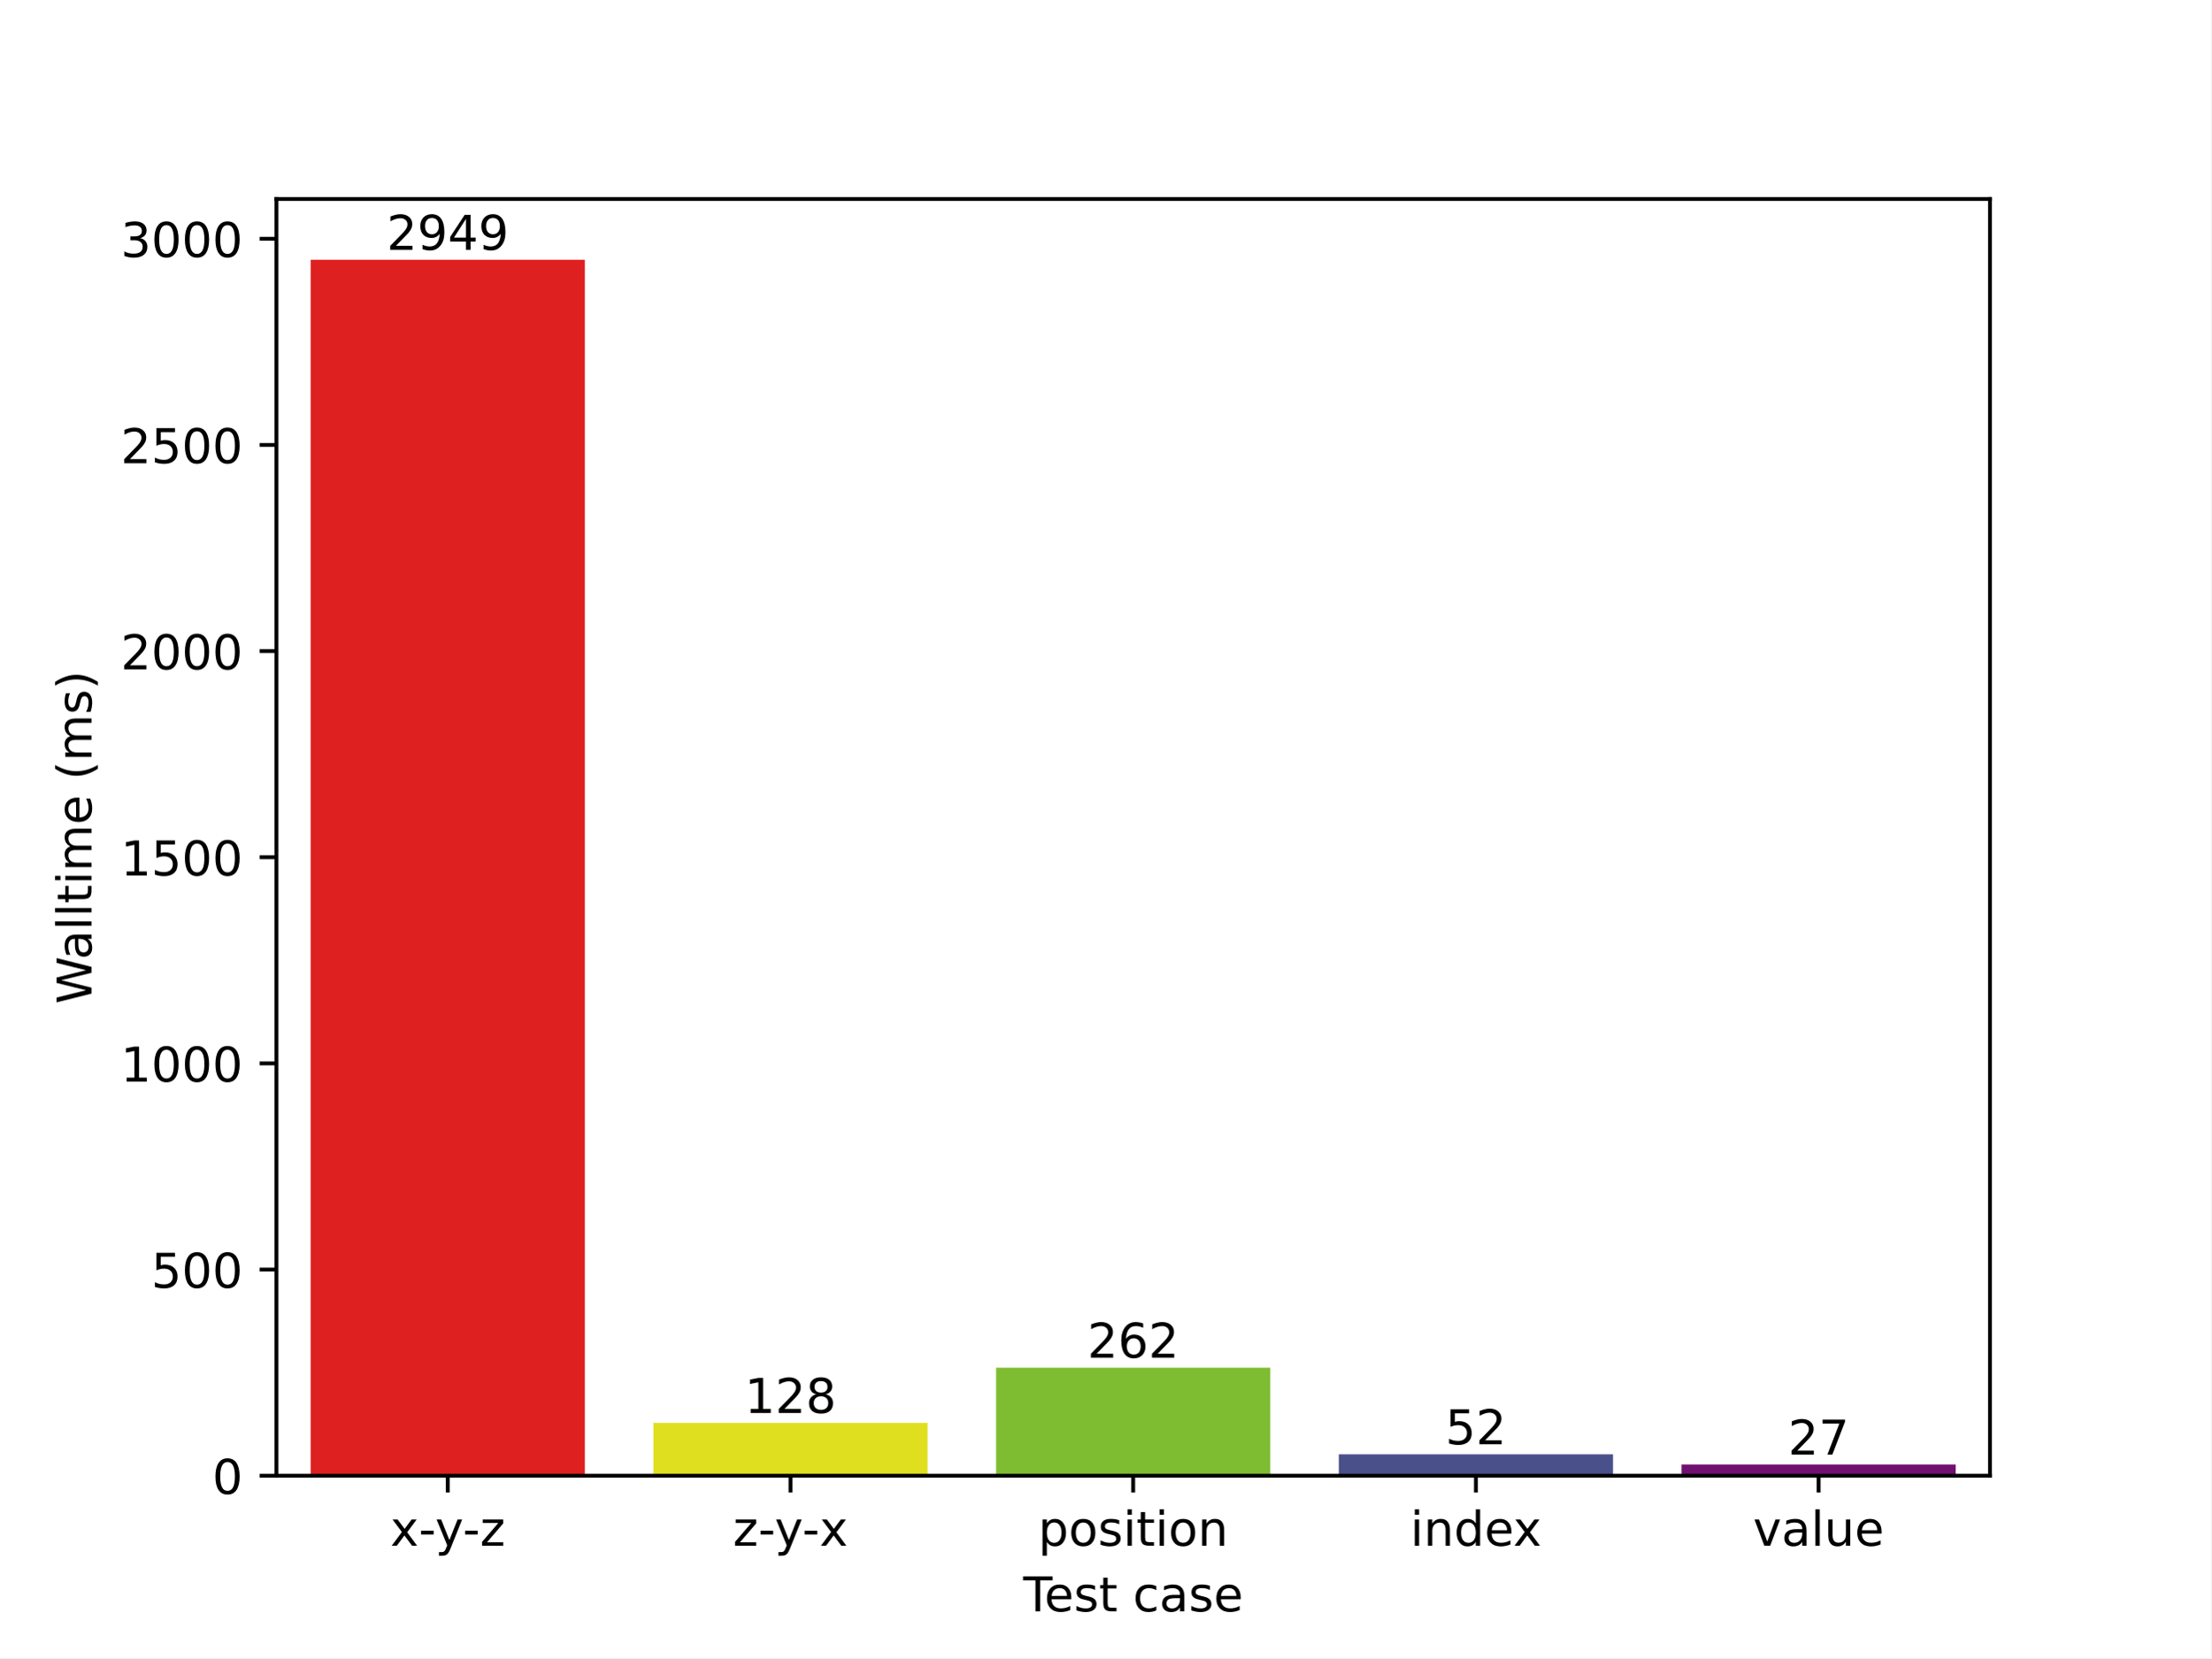
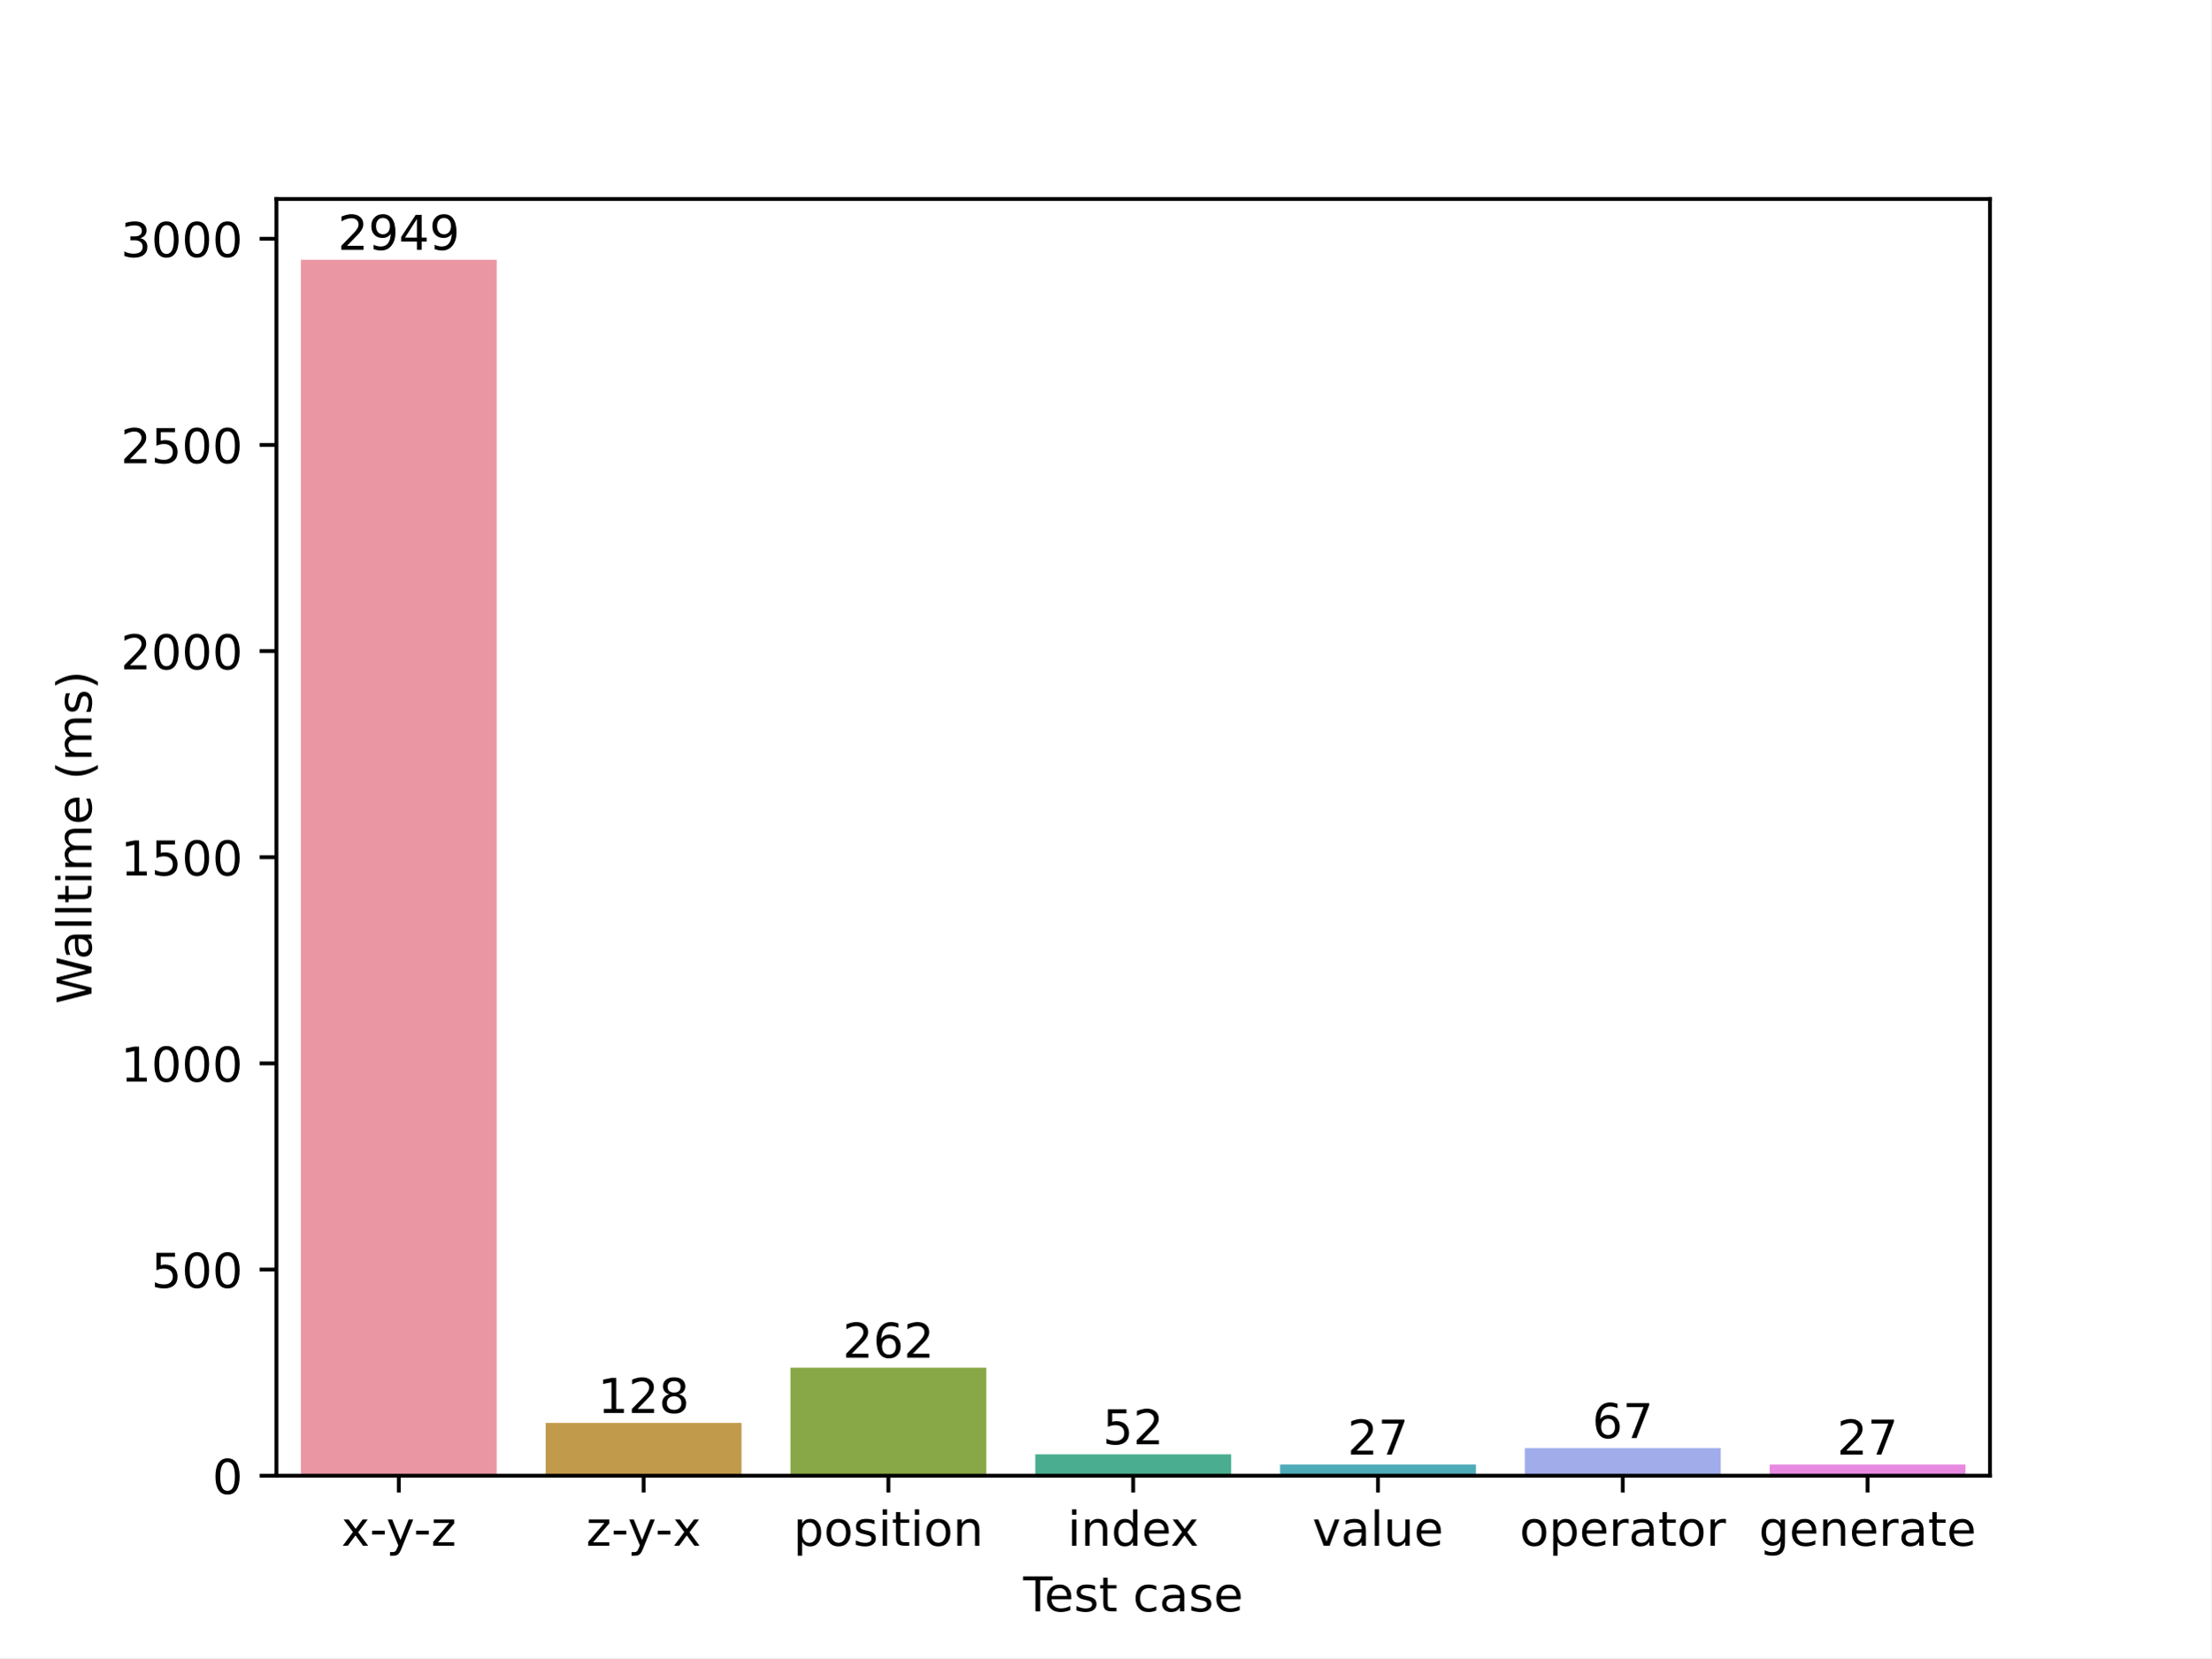
<svg xmlns="http://www.w3.org/2000/svg" xmlns:xlink="http://www.w3.org/1999/xlink" width="460.8pt" height="345.6pt" viewBox="0 0 460.8 345.6" version="1.1">
  <defs>
    <style type="text/css">*{stroke-linejoin: round; stroke-linecap: butt}</style>
  </defs>
  <g id="figure_1">
    <g id="patch_1">
      <path d="M 0 345.6  L 460.8 345.6  L 460.8 0  L 0 0  z " style="fill: #ffffff" />
    </g>
    <g id="axes_1">
      <g id="patch_2">
        <path d="M 57.6 307.584  L 414.72 307.584  L 414.72 41.472  L 57.6 41.472  z " style="fill: #ffffff" />
      </g>
      <g id="patch_3">
-         <path d="M 64.742 307.584  L 121.882 307.584  L 121.882 54.144  L 64.742 54.144  z " clip-path="url(#p4114e4a09f)" style="fill: #df2020" />
+         <path d="M 62.702 307.584  L 103.515 307.584  L 103.515 54.144  L 62.702 54.144  z " clip-path="url(#p361989923f)" style="fill: #ea96a3" />
      </g>
      <g id="patch_4">
-         <path d="M 136.166 307.584  L 193.306 307.584  L 193.306 296.584  L 136.166 296.584  z " clip-path="url(#p4114e4a09f)" style="fill: #dfdf20" />
+         <path d="M 113.719 307.584  L 154.533 307.584  L 154.533 296.584  L 113.719 296.584  z " clip-path="url(#p361989923f)" style="fill: #c29a4b" />
      </g>
      <g id="patch_5">
-         <path d="M 207.59 307.584  L 264.73 307.584  L 264.73 285.067  L 207.59 285.067  z " clip-path="url(#p4114e4a09f)" style="fill: #7ebd31" />
+         <path d="M 164.736 307.584  L 205.55 307.584  L 205.55 285.067  L 164.736 285.067  z " clip-path="url(#p361989923f)" style="fill: #88a746" />
      </g>
      <g id="patch_6">
-         <path d="M 279.014 307.584  L 336.154 307.584  L 336.154 303.115  L 279.014 303.115  z " clip-path="url(#p4114e4a09f)" style="fill: #4a5089" />
+         <path d="M 215.753 307.584  L 256.567 307.584  L 256.567 303.115  L 215.753 303.115  z " clip-path="url(#p361989923f)" style="fill: #4aad8f" />
      </g>
      <g id="patch_7">
-         <path d="M 350.438 307.584  L 407.578 307.584  L 407.578 305.264  L 350.438 305.264  z " clip-path="url(#p4114e4a09f)" style="fill: #701070" />
+         <path d="M 266.77 307.584  L 307.584 307.584  L 307.584 305.264  L 266.77 305.264  z " clip-path="url(#p361989923f)" style="fill: #4eabb8" />
+       </g>
+       <g id="patch_8">
+         <path d="M 317.787 307.584  L 358.601 307.584  L 358.601 301.826  L 317.787 301.826  z " clip-path="url(#p361989923f)" style="fill: #a0adea" />
+       </g>
+       <g id="patch_9">
+         <path d="M 368.805 307.584  L 409.618 307.584  L 409.618 305.264  L 368.805 305.264  z " clip-path="url(#p361989923f)" style="fill: #e78ae0" />
      </g>
      <g id="matplotlib.axis_1">
        <g id="xtick_1">
          <g id="line2d_1">
            <defs>
-               <path id="ma3098ca277" d="M 0 0  L 0 3.5  " style="stroke: #000000; stroke-width: 0.8" />
+               <path id="maf562fe279" d="M 0 0  L 0 3.5  " style="stroke: #000000; stroke-width: 0.8" />
            </defs>
            <g>
-               <use xlink:href="#ma3098ca277" x="93.312" y="307.584" style="stroke: #000000; stroke-width: 0.8" />
+               <use xlink:href="#maf562fe279" x="83.109" y="307.584" style="stroke: #000000; stroke-width: 0.8" />
            </g>
          </g>
          <g id="text_1">
-             <g transform="translate(81.33622 322.1824)scale(0.1 -0.1)">
+             <g transform="translate(71.13279 322.1824)scale(0.1 -0.1)">
              <defs>
                <path id="DejaVuSans-78" d="M 3513 3500  L 2247 1797  L 3578 0  L 2900 0  L 1881 1375  L 863 0  L 184 0  L 1544 1831  L 300 3500  L 978 3500  L 1906 2253  L 2834 3500  L 3513 3500  z " transform="scale(0.015625)" />
                <path id="DejaVuSans-2d" d="M 313 2009  L 1997 2009  L 1997 1497  L 313 1497  L 313 2009  z " transform="scale(0.015625)" />
                <path id="DejaVuSans-79" d="M 2059 -325  Q 1816 -950 1584 -1140  Q 1353 -1331 966 -1331  L 506 -1331  L 506 -850  L 844 -850  Q 1081 -850 1212 -737  Q 1344 -625 1503 -206  L 1606 56  L 191 3500  L 800 3500  L 1894 763  L 2988 3500  L 3597 3500  L 2059 -325  z " transform="scale(0.015625)" />
                <path id="DejaVuSans-7a" d="M 353 3500  L 3084 3500  L 3084 2975  L 922 459  L 3084 459  L 3084 0  L 275 0  L 275 525  L 2438 3041  L 353 3041  L 353 3500  z " transform="scale(0.015625)" />
              </defs>
              <use xlink:href="#DejaVuSans-78" />
              <use xlink:href="#DejaVuSans-2d" x="59.18" />
              <use xlink:href="#DejaVuSans-79" x="93.514" />
              <use xlink:href="#DejaVuSans-2d" x="150.943" />
              <use xlink:href="#DejaVuSans-7a" x="187.027" />
            </g>
          </g>
        </g>
        <g id="xtick_2">
          <g id="line2d_2">
            <g>
-               <use xlink:href="#ma3098ca277" x="164.736" y="307.584" style="stroke: #000000; stroke-width: 0.8" />
+               <use xlink:href="#maf562fe279" x="134.126" y="307.584" style="stroke: #000000; stroke-width: 0.8" />
            </g>
          </g>
          <g id="text_2">
-             <g transform="translate(152.7602 322.1824)scale(0.1 -0.1)">
+             <g transform="translate(122.1499 322.1824)scale(0.1 -0.1)">
              <use xlink:href="#DejaVuSans-7a" />
              <use xlink:href="#DejaVuSans-2d" x="52.49" />
              <use xlink:href="#DejaVuSans-79" x="86.824" />
              <use xlink:href="#DejaVuSans-2d" x="144.254" />
              <use xlink:href="#DejaVuSans-78" x="180.338" />
            </g>
          </g>
        </g>
        <g id="xtick_3">
          <g id="line2d_3">
            <g>
-               <use xlink:href="#ma3098ca277" x="236.16" y="307.584" style="stroke: #000000; stroke-width: 0.8" />
+               <use xlink:href="#maf562fe279" x="185.143" y="307.584" style="stroke: #000000; stroke-width: 0.8" />
            </g>
          </g>
          <g id="text_3">
-             <g transform="translate(216.3553 322.1824)scale(0.1 -0.1)">
+             <g transform="translate(165.3382 322.1824)scale(0.1 -0.1)">
              <defs>
                <path id="DejaVuSans-70" d="M 1159 525  L 1159 -1331  L 581 -1331  L 581 3500  L 1159 3500  L 1159 2969  Q 1341 3281 1617 3432  Q 1894 3584 2278 3584  Q 2916 3584 3314 3078  Q 3713 2572 3713 1747  Q 3713 922 3314 415  Q 2916 -91 2278 -91  Q 1894 -91 1617 61  Q 1341 213 1159 525  z M 3116 1747  Q 3116 2381 2855 2742  Q 2594 3103 2138 3103  Q 1681 3103 1420 2742  Q 1159 2381 1159 1747  Q 1159 1113 1420 752  Q 1681 391 2138 391  Q 2594 391 2855 752  Q 3116 1113 3116 1747  z " transform="scale(0.015625)" />
                <path id="DejaVuSans-6f" d="M 1959 3097  Q 1497 3097 1228 2736  Q 959 2375 959 1747  Q 959 1119 1226 758  Q 1494 397 1959 397  Q 2419 397 2687 759  Q 2956 1122 2956 1747  Q 2956 2369 2687 2733  Q 2419 3097 1959 3097  z M 1959 3584  Q 2709 3584 3137 3096  Q 3566 2609 3566 1747  Q 3566 888 3137 398  Q 2709 -91 1959 -91  Q 1206 -91 779 398  Q 353 888 353 1747  Q 353 2609 779 3096  Q 1206 3584 1959 3584  z " transform="scale(0.015625)" />
                <path id="DejaVuSans-73" d="M 2834 3397  L 2834 2853  Q 2591 2978 2328 3040  Q 2066 3103 1784 3103  Q 1356 3103 1142 2972  Q 928 2841 928 2578  Q 928 2378 1081 2264  Q 1234 2150 1697 2047  L 1894 2003  Q 2506 1872 2764 1633  Q 3022 1394 3022 966  Q 3022 478 2636 193  Q 2250 -91 1575 -91  Q 1294 -91 989 -36  Q 684 19 347 128  L 347 722  Q 666 556 975 473  Q 1284 391 1588 391  Q 1994 391 2212 530  Q 2431 669 2431 922  Q 2431 1156 2273 1281  Q 2116 1406 1581 1522  L 1381 1569  Q 847 1681 609 1914  Q 372 2147 372 2553  Q 372 3047 722 3315  Q 1072 3584 1716 3584  Q 2034 3584 2315 3537  Q 2597 3491 2834 3397  z " transform="scale(0.015625)" />
                <path id="DejaVuSans-69" d="M 603 3500  L 1178 3500  L 1178 0  L 603 0  L 603 3500  z M 603 4863  L 1178 4863  L 1178 4134  L 603 4134  L 603 4863  z " transform="scale(0.015625)" />
                <path id="DejaVuSans-74" d="M 1172 4494  L 1172 3500  L 2356 3500  L 2356 3053  L 1172 3053  L 1172 1153  Q 1172 725 1289 603  Q 1406 481 1766 481  L 2356 481  L 2356 0  L 1766 0  Q 1100 0 847 248  Q 594 497 594 1153  L 594 3053  L 172 3053  L 172 3500  L 594 3500  L 594 4494  L 1172 4494  z " transform="scale(0.015625)" />
                <path id="DejaVuSans-6e" d="M 3513 2113  L 3513 0  L 2938 0  L 2938 2094  Q 2938 2591 2744 2837  Q 2550 3084 2163 3084  Q 1697 3084 1428 2787  Q 1159 2491 1159 1978  L 1159 0  L 581 0  L 581 3500  L 1159 3500  L 1159 2956  Q 1366 3272 1645 3428  Q 1925 3584 2291 3584  Q 2894 3584 3203 3211  Q 3513 2838 3513 2113  z " transform="scale(0.015625)" />
              </defs>
              <use xlink:href="#DejaVuSans-70" />
              <use xlink:href="#DejaVuSans-6f" x="63.477" />
              <use xlink:href="#DejaVuSans-73" x="124.658" />
              <use xlink:href="#DejaVuSans-69" x="176.758" />
              <use xlink:href="#DejaVuSans-74" x="204.541" />
              <use xlink:href="#DejaVuSans-69" x="243.75" />
              <use xlink:href="#DejaVuSans-6f" x="271.533" />
              <use xlink:href="#DejaVuSans-6e" x="332.715" />
            </g>
          </g>
        </g>
        <g id="xtick_4">
          <g id="line2d_4">
            <g>
-               <use xlink:href="#ma3098ca277" x="307.584" y="307.584" style="stroke: #000000; stroke-width: 0.8" />
+               <use xlink:href="#maf562fe279" x="236.16" y="307.584" style="stroke: #000000; stroke-width: 0.8" />
            </g>
          </g>
          <g id="text_4">
-             <g transform="translate(293.9035 322.1824)scale(0.1 -0.1)">
+             <g transform="translate(222.4795 322.1824)scale(0.1 -0.1)">
              <defs>
                <path id="DejaVuSans-64" d="M 2906 2969  L 2906 4863  L 3481 4863  L 3481 0  L 2906 0  L 2906 525  Q 2725 213 2448 61  Q 2172 -91 1784 -91  Q 1150 -91 751 415  Q 353 922 353 1747  Q 353 2572 751 3078  Q 1150 3584 1784 3584  Q 2172 3584 2448 3432  Q 2725 3281 2906 2969  z M 947 1747  Q 947 1113 1208 752  Q 1469 391 1925 391  Q 2381 391 2643 752  Q 2906 1113 2906 1747  Q 2906 2381 2643 2742  Q 2381 3103 1925 3103  Q 1469 3103 1208 2742  Q 947 2381 947 1747  z " transform="scale(0.015625)" />
                <path id="DejaVuSans-65" d="M 3597 1894  L 3597 1613  L 953 1613  Q 991 1019 1311 708  Q 1631 397 2203 397  Q 2534 397 2845 478  Q 3156 559 3463 722  L 3463 178  Q 3153 47 2828 -22  Q 2503 -91 2169 -91  Q 1331 -91 842 396  Q 353 884 353 1716  Q 353 2575 817 3079  Q 1281 3584 2069 3584  Q 2775 3584 3186 3129  Q 3597 2675 3597 1894  z M 3022 2063  Q 3016 2534 2758 2815  Q 2500 3097 2075 3097  Q 1594 3097 1305 2825  Q 1016 2553 972 2059  L 3022 2063  z " transform="scale(0.015625)" />
              </defs>
              <use xlink:href="#DejaVuSans-69" />
              <use xlink:href="#DejaVuSans-6e" x="27.783" />
              <use xlink:href="#DejaVuSans-64" x="91.162" />
              <use xlink:href="#DejaVuSans-65" x="154.639" />
              <use xlink:href="#DejaVuSans-78" x="214.412" />
            </g>
          </g>
        </g>
        <g id="xtick_5">
          <g id="line2d_5">
            <g>
-               <use xlink:href="#ma3098ca277" x="379.008" y="307.584" style="stroke: #000000; stroke-width: 0.8" />
+               <use xlink:href="#maf562fe279" x="287.177" y="307.584" style="stroke: #000000; stroke-width: 0.8" />
            </g>
          </g>
          <g id="text_5">
-             <g transform="translate(365.3502 322.1824)scale(0.1 -0.1)">
+             <g transform="translate(273.5193 322.1824)scale(0.1 -0.1)">
              <defs>
                <path id="DejaVuSans-76" d="M 191 3500  L 800 3500  L 1894 563  L 2988 3500  L 3597 3500  L 2284 0  L 1503 0  L 191 3500  z " transform="scale(0.015625)" />
                <path id="DejaVuSans-61" d="M 2194 1759  Q 1497 1759 1228 1600  Q 959 1441 959 1056  Q 959 750 1161 570  Q 1363 391 1709 391  Q 2188 391 2477 730  Q 2766 1069 2766 1631  L 2766 1759  L 2194 1759  z M 3341 1997  L 3341 0  L 2766 0  L 2766 531  Q 2569 213 2275 61  Q 1981 -91 1556 -91  Q 1019 -91 701 211  Q 384 513 384 1019  Q 384 1609 779 1909  Q 1175 2209 1959 2209  L 2766 2209  L 2766 2266  Q 2766 2663 2505 2880  Q 2244 3097 1772 3097  Q 1472 3097 1187 3025  Q 903 2953 641 2809  L 641 3341  Q 956 3463 1253 3523  Q 1550 3584 1831 3584  Q 2591 3584 2966 3190  Q 3341 2797 3341 1997  z " transform="scale(0.015625)" />
                <path id="DejaVuSans-6c" d="M 603 4863  L 1178 4863  L 1178 0  L 603 0  L 603 4863  z " transform="scale(0.015625)" />
                <path id="DejaVuSans-75" d="M 544 1381  L 544 3500  L 1119 3500  L 1119 1403  Q 1119 906 1312 657  Q 1506 409 1894 409  Q 2359 409 2629 706  Q 2900 1003 2900 1516  L 2900 3500  L 3475 3500  L 3475 0  L 2900 0  L 2900 538  Q 2691 219 2414 64  Q 2138 -91 1772 -91  Q 1169 -91 856 284  Q 544 659 544 1381  z M 1991 3584  L 1991 3584  z " transform="scale(0.015625)" />
              </defs>
              <use xlink:href="#DejaVuSans-76" />
              <use xlink:href="#DejaVuSans-61" x="59.18" />
              <use xlink:href="#DejaVuSans-6c" x="120.459" />
              <use xlink:href="#DejaVuSans-75" x="148.242" />
              <use xlink:href="#DejaVuSans-65" x="211.621" />
            </g>
          </g>
        </g>
-         <g id="text_6">
+         <g id="xtick_6">
+           <g id="line2d_6">
+             <g>
+               <use xlink:href="#maf562fe279" x="338.194" y="307.584" style="stroke: #000000; stroke-width: 0.8" />
+             </g>
+           </g>
+           <g id="text_6">
+             <g transform="translate(316.6896 322.1824)scale(0.1 -0.1)">
+               <defs>
+                 <path id="DejaVuSans-72" d="M 2631 2963  Q 2534 3019 2420 3045  Q 2306 3072 2169 3072  Q 1681 3072 1420 2755  Q 1159 2438 1159 1844  L 1159 0  L 581 0  L 581 3500  L 1159 3500  L 1159 2956  Q 1341 3275 1631 3429  Q 1922 3584 2338 3584  Q 2397 3584 2469 3576  Q 2541 3569 2628 3553  L 2631 2963  z " transform="scale(0.015625)" />
+               </defs>
+               <use xlink:href="#DejaVuSans-6f" />
+               <use xlink:href="#DejaVuSans-70" x="61.182" />
+               <use xlink:href="#DejaVuSans-65" x="124.658" />
+               <use xlink:href="#DejaVuSans-72" x="186.182" />
+               <use xlink:href="#DejaVuSans-61" x="227.295" />
+               <use xlink:href="#DejaVuSans-74" x="288.574" />
+               <use xlink:href="#DejaVuSans-6f" x="327.783" />
+               <use xlink:href="#DejaVuSans-72" x="388.965" />
+             </g>
+           </g>
+         </g>
+         <g id="xtick_7">
+           <g id="line2d_7">
+             <g>
+               <use xlink:href="#maf562fe279" x="389.211" y="307.584" style="stroke: #000000; stroke-width: 0.8" />
+             </g>
+           </g>
+           <g id="text_7">
+             <g transform="translate(366.5591 322.1824)scale(0.1 -0.1)">
+               <defs>
+                 <path id="DejaVuSans-67" d="M 2906 1791  Q 2906 2416 2648 2759  Q 2391 3103 1925 3103  Q 1463 3103 1205 2759  Q 947 2416 947 1791  Q 947 1169 1205 825  Q 1463 481 1925 481  Q 2391 481 2648 825  Q 2906 1169 2906 1791  z M 3481 434  Q 3481 -459 3084 -895  Q 2688 -1331 1869 -1331  Q 1566 -1331 1297 -1286  Q 1028 -1241 775 -1147  L 775 -588  Q 1028 -725 1275 -790  Q 1522 -856 1778 -856  Q 2344 -856 2625 -561  Q 2906 -266 2906 331  L 2906 616  Q 2728 306 2450 153  Q 2172 0 1784 0  Q 1141 0 747 490  Q 353 981 353 1791  Q 353 2603 747 3093  Q 1141 3584 1784 3584  Q 2172 3584 2450 3431  Q 2728 3278 2906 2969  L 2906 3500  L 3481 3500  L 3481 434  z " transform="scale(0.015625)" />
+               </defs>
+               <use xlink:href="#DejaVuSans-67" />
+               <use xlink:href="#DejaVuSans-65" x="63.477" />
+               <use xlink:href="#DejaVuSans-6e" x="125" />
+               <use xlink:href="#DejaVuSans-65" x="188.379" />
+               <use xlink:href="#DejaVuSans-72" x="249.902" />
+               <use xlink:href="#DejaVuSans-61" x="291.016" />
+               <use xlink:href="#DejaVuSans-74" x="352.295" />
+               <use xlink:href="#DejaVuSans-65" x="391.504" />
+             </g>
+           </g>
+         </g>
+         <g id="text_8">
          <g transform="translate(213.2311 335.8606)scale(0.1 -0.1)">
            <defs>
              <path id="DejaVuSans-54" d="M -19 4666  L 3928 4666  L 3928 4134  L 2272 4134  L 2272 0  L 1638 0  L 1638 4134  L -19 4134  L -19 4666  z " transform="scale(0.015625)" />
              <path id="DejaVuSans-20" transform="scale(0.015625)" />
              <path id="DejaVuSans-63" d="M 3122 3366  L 3122 2828  Q 2878 2963 2633 3030  Q 2388 3097 2138 3097  Q 1578 3097 1268 2742  Q 959 2388 959 1747  Q 959 1106 1268 751  Q 1578 397 2138 397  Q 2388 397 2633 464  Q 2878 531 3122 666  L 3122 134  Q 2881 22 2623 -34  Q 2366 -91 2075 -91  Q 1284 -91 818 406  Q 353 903 353 1747  Q 353 2603 823 3093  Q 1294 3584 2113 3584  Q 2378 3584 2631 3529  Q 2884 3475 3122 3366  z " transform="scale(0.015625)" />
            </defs>
            <use xlink:href="#DejaVuSans-54" />
            <use xlink:href="#DejaVuSans-65" x="44.084" />
            <use xlink:href="#DejaVuSans-73" x="105.607" />
            <use xlink:href="#DejaVuSans-74" x="157.707" />
            <use xlink:href="#DejaVuSans-20" x="196.916" />
            <use xlink:href="#DejaVuSans-63" x="228.703" />
            <use xlink:href="#DejaVuSans-61" x="283.684" />
            <use xlink:href="#DejaVuSans-73" x="344.963" />
            <use xlink:href="#DejaVuSans-65" x="397.062" />
          </g>
        </g>
      </g>
      <g id="matplotlib.axis_2">
        <g id="ytick_1">
-           <g id="line2d_6">
+           <g id="line2d_8">
            <defs>
-               <path id="m0262bbfb8b" d="M 0 0  L -3.5 0  " style="stroke: #000000; stroke-width: 0.8" />
+               <path id="ma3caa45ec6" d="M 0 0  L -3.5 0  " style="stroke: #000000; stroke-width: 0.8" />
            </defs>
            <g>
-               <use xlink:href="#m0262bbfb8b" x="57.6" y="307.584" style="stroke: #000000; stroke-width: 0.8" />
-             </g>
-           </g>
-           <g id="text_7">
+               <use xlink:href="#ma3caa45ec6" x="57.6" y="307.584" style="stroke: #000000; stroke-width: 0.8" />
+             </g>
+           </g>
+           <g id="text_9">
            <g transform="translate(44.2375 311.3832)scale(0.1 -0.1)">
              <defs>
                <path id="DejaVuSans-30" d="M 2034 4250  Q 1547 4250 1301 3770  Q 1056 3291 1056 2328  Q 1056 1369 1301 889  Q 1547 409 2034 409  Q 2525 409 2770 889  Q 3016 1369 3016 2328  Q 3016 3291 2770 3770  Q 2525 4250 2034 4250  z M 2034 4750  Q 2819 4750 3233 4129  Q 3647 3509 3647 2328  Q 3647 1150 3233 529  Q 2819 -91 2034 -91  Q 1250 -91 836 529  Q 422 1150 422 2328  Q 422 3509 836 4129  Q 1250 4750 2034 4750  z " transform="scale(0.015625)" />
              </defs>
              <use xlink:href="#DejaVuSans-30" />
            </g>
          </g>
        </g>
        <g id="ytick_2">
-           <g id="line2d_7">
-             <g>
-               <use xlink:href="#m0262bbfb8b" x="57.6" y="264.614" style="stroke: #000000; stroke-width: 0.8" />
-             </g>
-           </g>
-           <g id="text_8">
+           <g id="line2d_9">
+             <g>
+               <use xlink:href="#ma3caa45ec6" x="57.6" y="264.614" style="stroke: #000000; stroke-width: 0.8" />
+             </g>
+           </g>
+           <g id="text_10">
            <g transform="translate(31.5125 268.4127)scale(0.1 -0.1)">
              <defs>
                <path id="DejaVuSans-35" d="M 691 4666  L 3169 4666  L 3169 4134  L 1269 4134  L 1269 2991  Q 1406 3038 1543 3061  Q 1681 3084 1819 3084  Q 2600 3084 3056 2656  Q 3513 2228 3513 1497  Q 3513 744 3044 326  Q 2575 -91 1722 -91  Q 1428 -91 1123 -41  Q 819 9 494 109  L 494 744  Q 775 591 1075 516  Q 1375 441 1709 441  Q 2250 441 2565 725  Q 2881 1009 2881 1497  Q 2881 1984 2565 2268  Q 2250 2553 1709 2553  Q 1456 2553 1204 2497  Q 953 2441 691 2322  L 691 4666  z " transform="scale(0.015625)" />
              </defs>
              <use xlink:href="#DejaVuSans-35" />
              <use xlink:href="#DejaVuSans-30" x="63.623" />
              <use xlink:href="#DejaVuSans-30" x="127.246" />
            </g>
          </g>
        </g>
        <g id="ytick_3">
-           <g id="line2d_8">
-             <g>
-               <use xlink:href="#m0262bbfb8b" x="57.6" y="221.643" style="stroke: #000000; stroke-width: 0.8" />
-             </g>
-           </g>
-           <g id="text_9">
+           <g id="line2d_10">
+             <g>
+               <use xlink:href="#ma3caa45ec6" x="57.6" y="221.643" style="stroke: #000000; stroke-width: 0.8" />
+             </g>
+           </g>
+           <g id="text_11">
            <g transform="translate(25.15 225.4422)scale(0.1 -0.1)">
              <defs>
                <path id="DejaVuSans-31" d="M 794 531  L 1825 531  L 1825 4091  L 703 3866  L 703 4441  L 1819 4666  L 2450 4666  L 2450 531  L 3481 531  L 3481 0  L 794 0  L 794 531  z " transform="scale(0.015625)" />
              </defs>
              <use xlink:href="#DejaVuSans-31" />
              <use xlink:href="#DejaVuSans-30" x="63.623" />
              <use xlink:href="#DejaVuSans-30" x="127.246" />
              <use xlink:href="#DejaVuSans-30" x="190.869" />
            </g>
          </g>
        </g>
        <g id="ytick_4">
-           <g id="line2d_9">
-             <g>
-               <use xlink:href="#m0262bbfb8b" x="57.6" y="178.673" style="stroke: #000000; stroke-width: 0.8" />
-             </g>
-           </g>
-           <g id="text_10">
+           <g id="line2d_11">
+             <g>
+               <use xlink:href="#ma3caa45ec6" x="57.6" y="178.673" style="stroke: #000000; stroke-width: 0.8" />
+             </g>
+           </g>
+           <g id="text_12">
            <g transform="translate(25.15 182.4717)scale(0.1 -0.1)">
              <use xlink:href="#DejaVuSans-31" />
              <use xlink:href="#DejaVuSans-35" x="63.623" />
              <use xlink:href="#DejaVuSans-30" x="127.246" />
              <use xlink:href="#DejaVuSans-30" x="190.869" />
            </g>
          </g>
        </g>
        <g id="ytick_5">
-           <g id="line2d_10">
-             <g>
-               <use xlink:href="#m0262bbfb8b" x="57.6" y="135.702" style="stroke: #000000; stroke-width: 0.8" />
-             </g>
-           </g>
-           <g id="text_11">
+           <g id="line2d_12">
+             <g>
+               <use xlink:href="#ma3caa45ec6" x="57.6" y="135.702" style="stroke: #000000; stroke-width: 0.8" />
+             </g>
+           </g>
+           <g id="text_13">
            <g transform="translate(25.15 139.5012)scale(0.1 -0.1)">
              <defs>
                <path id="DejaVuSans-32" d="M 1228 531  L 3431 531  L 3431 0  L 469 0  L 469 531  Q 828 903 1448 1529  Q 2069 2156 2228 2338  Q 2531 2678 2651 2914  Q 2772 3150 2772 3378  Q 2772 3750 2511 3984  Q 2250 4219 1831 4219  Q 1534 4219 1204 4116  Q 875 4013 500 3803  L 500 4441  Q 881 4594 1212 4672  Q 1544 4750 1819 4750  Q 2544 4750 2975 4387  Q 3406 4025 3406 3419  Q 3406 3131 3298 2873  Q 3191 2616 2906 2266  Q 2828 2175 2409 1742  Q 1991 1309 1228 531  z " transform="scale(0.015625)" />
              </defs>
              <use xlink:href="#DejaVuSans-32" />
              <use xlink:href="#DejaVuSans-30" x="63.623" />
              <use xlink:href="#DejaVuSans-30" x="127.246" />
              <use xlink:href="#DejaVuSans-30" x="190.869" />
            </g>
          </g>
        </g>
        <g id="ytick_6">
-           <g id="line2d_11">
-             <g>
-               <use xlink:href="#m0262bbfb8b" x="57.6" y="92.732" style="stroke: #000000; stroke-width: 0.8" />
-             </g>
-           </g>
-           <g id="text_12">
+           <g id="line2d_13">
+             <g>
+               <use xlink:href="#ma3caa45ec6" x="57.6" y="92.732" style="stroke: #000000; stroke-width: 0.8" />
+             </g>
+           </g>
+           <g id="text_14">
            <g transform="translate(25.15 96.53073)scale(0.1 -0.1)">
              <use xlink:href="#DejaVuSans-32" />
              <use xlink:href="#DejaVuSans-35" x="63.623" />
              <use xlink:href="#DejaVuSans-30" x="127.246" />
              <use xlink:href="#DejaVuSans-30" x="190.869" />
            </g>
          </g>
        </g>
        <g id="ytick_7">
-           <g id="line2d_12">
-             <g>
-               <use xlink:href="#m0262bbfb8b" x="57.6" y="49.761" style="stroke: #000000; stroke-width: 0.8" />
-             </g>
-           </g>
-           <g id="text_13">
+           <g id="line2d_14">
+             <g>
+               <use xlink:href="#ma3caa45ec6" x="57.6" y="49.761" style="stroke: #000000; stroke-width: 0.8" />
+             </g>
+           </g>
+           <g id="text_15">
            <g transform="translate(25.15 53.56023)scale(0.1 -0.1)">
              <defs>
                <path id="DejaVuSans-33" d="M 2597 2516  Q 3050 2419 3304 2112  Q 3559 1806 3559 1356  Q 3559 666 3084 287  Q 2609 -91 1734 -91  Q 1441 -91 1130 -33  Q 819 25 488 141  L 488 750  Q 750 597 1062 519  Q 1375 441 1716 441  Q 2309 441 2620 675  Q 2931 909 2931 1356  Q 2931 1769 2642 2001  Q 2353 2234 1838 2234  L 1294 2234  L 1294 2753  L 1863 2753  Q 2328 2753 2575 2939  Q 2822 3125 2822 3475  Q 2822 3834 2567 4026  Q 2313 4219 1838 4219  Q 1578 4219 1281 4162  Q 984 4106 628 3988  L 628 4550  Q 988 4650 1302 4700  Q 1616 4750 1894 4750  Q 2613 4750 3031 4423  Q 3450 4097 3450 3541  Q 3450 3153 3228 2886  Q 3006 2619 2597 2516  z " transform="scale(0.015625)" />
              </defs>
              <use xlink:href="#DejaVuSans-33" />
              <use xlink:href="#DejaVuSans-30" x="63.623" />
              <use xlink:href="#DejaVuSans-30" x="127.246" />
              <use xlink:href="#DejaVuSans-30" x="190.869" />
            </g>
          </g>
        </g>
-         <g id="text_14">
+         <g id="text_16">
          <g transform="translate(19.07031 209.2569)rotate(-90)scale(0.1 -0.1)">
            <defs>
              <path id="DejaVuSans-57" d="M 213 4666  L 850 4666  L 1831 722  L 2809 4666  L 3519 4666  L 4500 722  L 5478 4666  L 6119 4666  L 4947 0  L 4153 0  L 3169 4050  L 2175 0  L 1381 0  L 213 4666  z " transform="scale(0.015625)" />
              <path id="DejaVuSans-6d" d="M 3328 2828  Q 3544 3216 3844 3400  Q 4144 3584 4550 3584  Q 5097 3584 5394 3201  Q 5691 2819 5691 2113  L 5691 0  L 5113 0  L 5113 2094  Q 5113 2597 4934 2840  Q 4756 3084 4391 3084  Q 3944 3084 3684 2787  Q 3425 2491 3425 1978  L 3425 0  L 2847 0  L 2847 2094  Q 2847 2600 2669 2842  Q 2491 3084 2119 3084  Q 1678 3084 1418 2786  Q 1159 2488 1159 1978  L 1159 0  L 581 0  L 581 3500  L 1159 3500  L 1159 2956  Q 1356 3278 1631 3431  Q 1906 3584 2284 3584  Q 2666 3584 2933 3390  Q 3200 3197 3328 2828  z " transform="scale(0.015625)" />
              <path id="DejaVuSans-28" d="M 1984 4856  Q 1566 4138 1362 3434  Q 1159 2731 1159 2009  Q 1159 1288 1364 580  Q 1569 -128 1984 -844  L 1484 -844  Q 1016 -109 783 600  Q 550 1309 550 2009  Q 550 2706 781 3412  Q 1013 4119 1484 4856  L 1984 4856  z " transform="scale(0.015625)" />
              <path id="DejaVuSans-29" d="M 513 4856  L 1013 4856  Q 1481 4119 1714 3412  Q 1947 2706 1947 2009  Q 1947 1309 1714 600  Q 1481 -109 1013 -844  L 513 -844  Q 928 -128 1133 580  Q 1338 1288 1338 2009  Q 1338 2731 1133 3434  Q 928 4138 513 4856  z " transform="scale(0.015625)" />
            </defs>
            <use xlink:href="#DejaVuSans-57" />
            <use xlink:href="#DejaVuSans-61" x="92.502" />
            <use xlink:href="#DejaVuSans-6c" x="153.781" />
            <use xlink:href="#DejaVuSans-6c" x="181.564" />
            <use xlink:href="#DejaVuSans-74" x="209.348" />
            <use xlink:href="#DejaVuSans-69" x="248.557" />
            <use xlink:href="#DejaVuSans-6d" x="276.34" />
            <use xlink:href="#DejaVuSans-65" x="373.752" />
            <use xlink:href="#DejaVuSans-20" x="435.275" />
            <use xlink:href="#DejaVuSans-28" x="467.062" />
            <use xlink:href="#DejaVuSans-6d" x="506.076" />
            <use xlink:href="#DejaVuSans-73" x="603.488" />
            <use xlink:href="#DejaVuSans-29" x="655.588" />
          </g>
        </g>
      </g>
-       <g id="line2d_13">
-         <path clip-path="url(#p4114e4a09f)" style="fill: none; stroke: #424242; stroke-width: 2.7; stroke-linecap: square" />
-       </g>
-       <g id="line2d_14">
-         <path clip-path="url(#p4114e4a09f)" style="fill: none; stroke: #424242; stroke-width: 2.7; stroke-linecap: square" />
-       </g>
      <g id="line2d_15">
-         <path clip-path="url(#p4114e4a09f)" style="fill: none; stroke: #424242; stroke-width: 2.7; stroke-linecap: square" />
+         <path clip-path="url(#p361989923f)" style="fill: none; stroke: #424242; stroke-width: 2.7; stroke-linecap: square" />
      </g>
      <g id="line2d_16">
-         <path clip-path="url(#p4114e4a09f)" style="fill: none; stroke: #424242; stroke-width: 2.7; stroke-linecap: square" />
+         <path clip-path="url(#p361989923f)" style="fill: none; stroke: #424242; stroke-width: 2.7; stroke-linecap: square" />
      </g>
      <g id="line2d_17">
-         <path clip-path="url(#p4114e4a09f)" style="fill: none; stroke: #424242; stroke-width: 2.7; stroke-linecap: square" />
-       </g>
-       <g id="patch_8">
+         <path clip-path="url(#p361989923f)" style="fill: none; stroke: #424242; stroke-width: 2.7; stroke-linecap: square" />
+       </g>
+       <g id="line2d_18">
+         <path clip-path="url(#p361989923f)" style="fill: none; stroke: #424242; stroke-width: 2.7; stroke-linecap: square" />
+       </g>
+       <g id="line2d_19">
+         <path clip-path="url(#p361989923f)" style="fill: none; stroke: #424242; stroke-width: 2.7; stroke-linecap: square" />
+       </g>
+       <g id="line2d_20">
+         <path clip-path="url(#p361989923f)" style="fill: none; stroke: #424242; stroke-width: 2.7; stroke-linecap: square" />
+       </g>
+       <g id="line2d_21">
+         <path clip-path="url(#p361989923f)" style="fill: none; stroke: #424242; stroke-width: 2.7; stroke-linecap: square" />
+       </g>
+       <g id="patch_10">
        <path d="M 57.6 307.584  L 57.6 41.472  " style="fill: none; stroke: #000000; stroke-width: 0.8; stroke-linejoin: miter; stroke-linecap: square" />
      </g>
-       <g id="patch_9">
+       <g id="patch_11">
        <path d="M 414.72 307.584  L 414.72 41.472  " style="fill: none; stroke: #000000; stroke-width: 0.8; stroke-linejoin: miter; stroke-linecap: square" />
      </g>
-       <g id="patch_10">
+       <g id="patch_12">
        <path d="M 57.6 307.584  L 414.72 307.584  " style="fill: none; stroke: #000000; stroke-width: 0.8; stroke-linejoin: miter; stroke-linecap: square" />
      </g>
-       <g id="patch_11">
+       <g id="patch_13">
        <path d="M 57.6 41.472  L 414.72 41.472  " style="fill: none; stroke: #000000; stroke-width: 0.8; stroke-linejoin: miter; stroke-linecap: square" />
      </g>
-       <g id="text_15">
-         <g transform="translate(80.587 52.06431)scale(0.1 -0.1)">
+       <g id="text_17">
+         <g transform="translate(70.38357 52.06431)scale(0.1 -0.1)">
          <defs>
            <path id="DejaVuSans-39" d="M 703 97  L 703 672  Q 941 559 1184 500  Q 1428 441 1663 441  Q 2288 441 2617 861  Q 2947 1281 2994 2138  Q 2813 1869 2534 1725  Q 2256 1581 1919 1581  Q 1219 1581 811 2004  Q 403 2428 403 3163  Q 403 3881 828 4315  Q 1253 4750 1959 4750  Q 2769 4750 3195 4129  Q 3622 3509 3622 2328  Q 3622 1225 3098 567  Q 2575 -91 1691 -91  Q 1453 -91 1209 -44  Q 966 3 703 97  z M 1959 2075  Q 2384 2075 2632 2365  Q 2881 2656 2881 3163  Q 2881 3666 2632 3958  Q 2384 4250 1959 4250  Q 1534 4250 1286 3958  Q 1038 3666 1038 3163  Q 1038 2656 1286 2365  Q 1534 2075 1959 2075  z " transform="scale(0.015625)" />
            <path id="DejaVuSans-34" d="M 2419 4116  L 825 1625  L 2419 1625  L 2419 4116  z M 2253 4666  L 3047 4666  L 3047 1625  L 3713 1625  L 3713 1100  L 3047 1100  L 3047 0  L 2419 0  L 2419 1100  L 313 1100  L 313 1709  L 2253 4666  z " transform="scale(0.015625)" />
          </defs>
          <use xlink:href="#DejaVuSans-32" />
          <use xlink:href="#DejaVuSans-39" x="63.623" />
          <use xlink:href="#DejaVuSans-34" x="127.246" />
          <use xlink:href="#DejaVuSans-39" x="190.869" />
        </g>
      </g>
-       <g id="text_16">
-         <g transform="translate(155.1923 294.5039)scale(0.1 -0.1)">
+       <g id="text_18">
+         <g transform="translate(124.582 294.5039)scale(0.1 -0.1)">
          <defs>
            <path id="DejaVuSans-38" d="M 2034 2216  Q 1584 2216 1326 1975  Q 1069 1734 1069 1313  Q 1069 891 1326 650  Q 1584 409 2034 409  Q 2484 409 2743 651  Q 3003 894 3003 1313  Q 3003 1734 2745 1975  Q 2488 2216 2034 2216  z M 1403 2484  Q 997 2584 770 2862  Q 544 3141 544 3541  Q 544 4100 942 4425  Q 1341 4750 2034 4750  Q 2731 4750 3128 4425  Q 3525 4100 3525 3541  Q 3525 3141 3298 2862  Q 3072 2584 2669 2484  Q 3125 2378 3379 2068  Q 3634 1759 3634 1313  Q 3634 634 3220 271  Q 2806 -91 2034 -91  Q 1263 -91 848 271  Q 434 634 434 1313  Q 434 1759 690 2068  Q 947 2378 1403 2484  z M 1172 3481  Q 1172 3119 1398 2916  Q 1625 2713 2034 2713  Q 2441 2713 2670 2916  Q 2900 3119 2900 3481  Q 2900 3844 2670 4047  Q 2441 4250 2034 4250  Q 1625 4250 1398 4047  Q 1172 3844 1172 3481  z " transform="scale(0.015625)" />
          </defs>
          <use xlink:href="#DejaVuSans-31" />
          <use xlink:href="#DejaVuSans-32" x="63.623" />
          <use xlink:href="#DejaVuSans-38" x="127.246" />
        </g>
      </g>
-       <g id="text_17">
-         <g transform="translate(226.6163 282.9878)scale(0.1 -0.1)">
+       <g id="text_19">
+         <g transform="translate(175.5991 282.9878)scale(0.1 -0.1)">
          <defs>
            <path id="DejaVuSans-36" d="M 2113 2584  Q 1688 2584 1439 2293  Q 1191 2003 1191 1497  Q 1191 994 1439 701  Q 1688 409 2113 409  Q 2538 409 2786 701  Q 3034 994 3034 1497  Q 3034 2003 2786 2293  Q 2538 2584 2113 2584  z M 3366 4563  L 3366 3988  Q 3128 4100 2886 4159  Q 2644 4219 2406 4219  Q 1781 4219 1451 3797  Q 1122 3375 1075 2522  Q 1259 2794 1537 2939  Q 1816 3084 2150 3084  Q 2853 3084 3261 2657  Q 3669 2231 3669 1497  Q 3669 778 3244 343  Q 2819 -91 2113 -91  Q 1303 -91 875 529  Q 447 1150 447 2328  Q 447 3434 972 4092  Q 1497 4750 2381 4750  Q 2619 4750 2861 4703  Q 3103 4656 3366 4563  z " transform="scale(0.015625)" />
          </defs>
          <use xlink:href="#DejaVuSans-32" />
          <use xlink:href="#DejaVuSans-36" x="63.623" />
          <use xlink:href="#DejaVuSans-32" x="127.246" />
        </g>
      </g>
-       <g id="text_18">
-         <g transform="translate(301.2215 301.0354)scale(0.1 -0.1)">
+       <g id="text_20">
+         <g transform="translate(229.7975 301.0354)scale(0.1 -0.1)">
          <use xlink:href="#DejaVuSans-35" />
          <use xlink:href="#DejaVuSans-32" x="63.623" />
        </g>
      </g>
-       <g id="text_19">
-         <g transform="translate(372.6455 303.1839)scale(0.1 -0.1)">
+       <g id="text_21">
+         <g transform="translate(280.8146 303.1839)scale(0.1 -0.1)">
          <defs>
            <path id="DejaVuSans-37" d="M 525 4666  L 3525 4666  L 3525 4397  L 1831 0  L 1172 0  L 2766 4134  L 525 4134  L 525 4666  z " transform="scale(0.015625)" />
          </defs>
          <use xlink:href="#DejaVuSans-32" />
          <use xlink:href="#DejaVuSans-37" x="63.623" />
        </g>
      </g>
+       <g id="text_22">
+         <g transform="translate(331.8318 299.7463)scale(0.1 -0.1)">
+           <use xlink:href="#DejaVuSans-36" />
+           <use xlink:href="#DejaVuSans-37" x="63.623" />
+         </g>
+       </g>
+       <g id="text_23">
+         <g transform="translate(382.8489 303.1839)scale(0.1 -0.1)">
+           <use xlink:href="#DejaVuSans-32" />
+           <use xlink:href="#DejaVuSans-37" x="63.623" />
+         </g>
+       </g>
    </g>
  </g>
  <defs>
-     <clipPath id="p4114e4a09f">
+     <clipPath id="p361989923f">
      <rect x="57.6" y="41.472" width="357.12" height="266.112" />
    </clipPath>
  </defs>
</svg>
